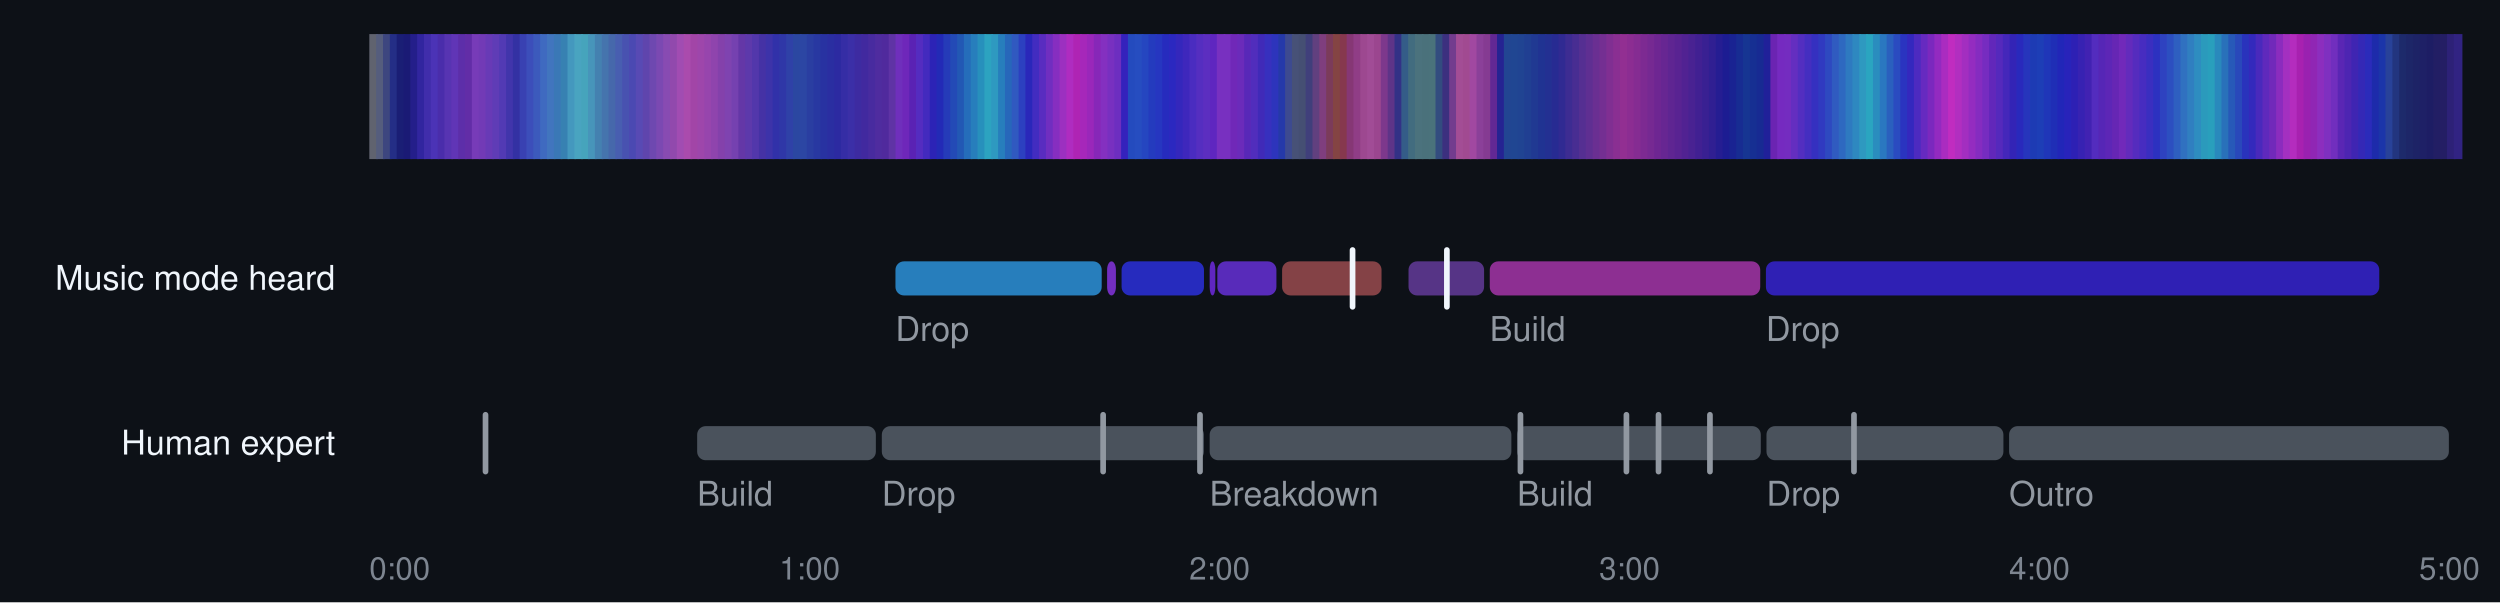
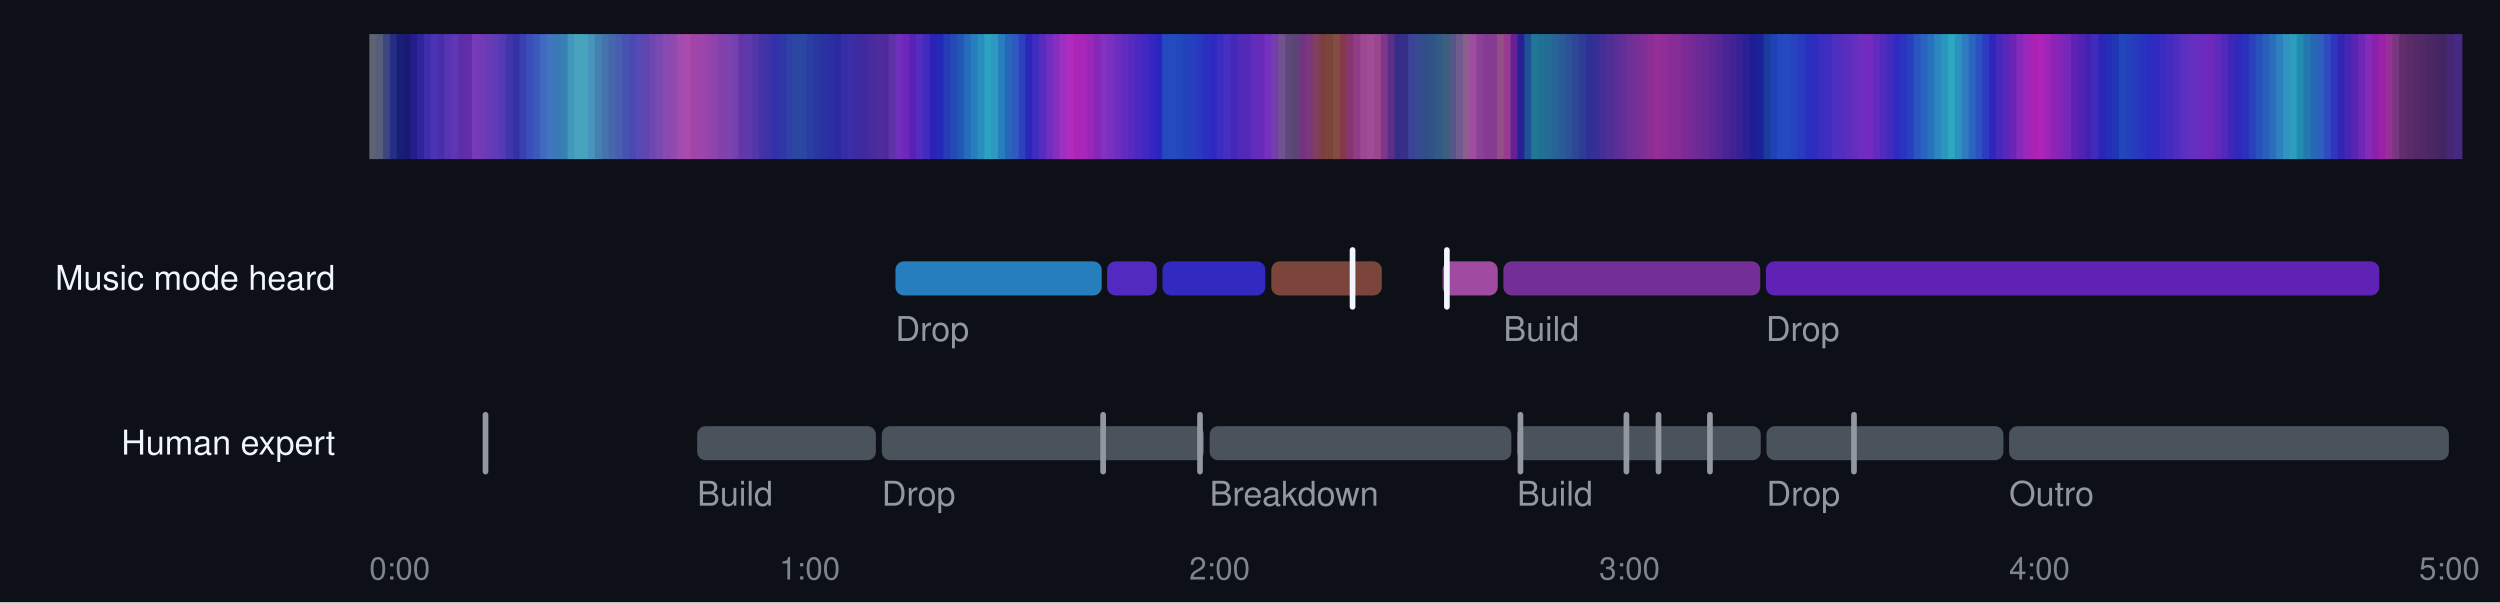
<svg xmlns="http://www.w3.org/2000/svg" width="880" height="212" viewBox="0 0 880 212" role="img" aria-label="Miss You: the light, music mode's sections and the human expert's marks">
  <style>text{font-family:-apple-system,BlinkMacSystemFont,'Segoe UI',Helvetica,Arial,sans-serif;fill:#9198a1} .ink{fill:#f0f6fc} .muted{fill:#7d8590}</style>
  <rect width="880" height="212" fill="#0d1117" />
  <g>
    <rect x="130.00" y="12" width="3.01" height="44" fill="#60636f" />
    <rect x="132.41" y="12" width="3.01" height="44" fill="#555d7d" />
    <rect x="134.81" y="12" width="3.01" height="44" fill="#3d467f" />
    <rect x="137.22" y="12" width="3.01" height="44" fill="#242e86" />
    <rect x="139.62" y="12" width="3.01" height="44" fill="#1a1e75" />
    <rect x="142.03" y="12" width="3.01" height="44" fill="#1a1a75" />
    <rect x="144.43" y="12" width="3.01" height="44" fill="#241e8a" />
    <rect x="146.84" y="12" width="3.01" height="44" fill="#31259f" />
    <rect x="149.25" y="12" width="3.01" height="44" fill="#402dab" />
    <rect x="151.65" y="12" width="3.01" height="44" fill="#4b33b6" />
    <rect x="154.06" y="12" width="3.01" height="44" fill="#4a2dab" />
    <rect x="156.46" y="12" width="3.01" height="44" fill="#5734b2" />
    <rect x="158.87" y="12" width="3.01" height="44" fill="#6035b6" />
    <rect x="161.27" y="12" width="3.01" height="44" fill="#5d2ea9" />
    <rect x="163.68" y="12" width="3.01" height="44" fill="#622da7" />
    <rect x="166.09" y="12" width="3.01" height="44" fill="#773bb8" />
    <rect x="168.49" y="12" width="3.01" height="44" fill="#723ab6" />
    <rect x="170.90" y="12" width="3.01" height="44" fill="#683ab6" />
    <rect x="173.30" y="12" width="3.01" height="44" fill="#5f3cb6" />
    <rect x="175.71" y="12" width="3.01" height="44" fill="#523ab4" />
    <rect x="178.12" y="12" width="3.01" height="44" fill="#4135ab" />
    <rect x="180.52" y="12" width="3.01" height="44" fill="#3331a3" />
    <rect x="182.93" y="12" width="3.01" height="44" fill="#3941b2" />
    <rect x="185.33" y="12" width="3.01" height="44" fill="#3c4eba" />
    <rect x="187.74" y="12" width="3.01" height="44" fill="#3c5abc" />
    <rect x="190.14" y="12" width="3.01" height="44" fill="#3f6ac0" />
    <rect x="192.55" y="12" width="3.01" height="44" fill="#4175be" />
    <rect x="194.96" y="12" width="3.01" height="44" fill="#3a78b6" />
    <rect x="197.36" y="12" width="3.01" height="44" fill="#3781b2" />
    <rect x="199.77" y="12" width="3.01" height="44" fill="#4498be" />
    <rect x="202.17" y="12" width="3.01" height="44" fill="#49a4c0" />
    <rect x="204.58" y="12" width="3.01" height="44" fill="#46a4bc" />
    <rect x="206.98" y="12" width="3.01" height="44" fill="#4795ba" />
    <rect x="209.39" y="12" width="3.01" height="44" fill="#4481b0" />
    <rect x="211.80" y="12" width="3.01" height="44" fill="#4574ad" />
    <rect x="214.20" y="12" width="3.01" height="44" fill="#4668ab" />
    <rect x="216.61" y="12" width="3.01" height="44" fill="#485eb0" />
    <rect x="219.01" y="12" width="3.01" height="44" fill="#4852b0" />
    <rect x="221.42" y="12" width="3.01" height="44" fill="#4b49b2" />
    <rect x="223.82" y="12" width="3.01" height="44" fill="#584ab4" />
    <rect x="226.23" y="12" width="3.01" height="44" fill="#5f45ad" />
    <rect x="228.64" y="12" width="3.01" height="44" fill="#6e48b0" />
    <rect x="231.04" y="12" width="3.01" height="44" fill="#7b49b2" />
    <rect x="233.45" y="12" width="3.01" height="44" fill="#884bb2" />
    <rect x="235.85" y="12" width="3.01" height="44" fill="#9149ad" />
    <rect x="238.26" y="12" width="3.01" height="44" fill="#a14cb2" />
    <rect x="240.67" y="12" width="3.01" height="44" fill="#aa4bad" />
    <rect x="243.07" y="12" width="3.01" height="44" fill="#a245a7" />
    <rect x="245.48" y="12" width="3.01" height="44" fill="#9e46ab" />
    <rect x="247.88" y="12" width="3.01" height="44" fill="#9745ad" />
    <rect x="250.29" y="12" width="3.01" height="44" fill="#8f44ad" />
    <rect x="252.69" y="12" width="3.01" height="44" fill="#8441ab" />
    <rect x="255.10" y="12" width="3.01" height="44" fill="#7f43b0" />
    <rect x="257.51" y="12" width="3.01" height="44" fill="#7541b0" />
    <rect x="259.91" y="12" width="3.01" height="44" fill="#6437a7" />
    <rect x="262.32" y="12" width="3.01" height="44" fill="#5d39ab" />
    <rect x="264.72" y="12" width="3.01" height="44" fill="#5237ab" />
    <rect x="267.13" y="12" width="3.01" height="44" fill="#4532a5" />
    <rect x="269.53" y="12" width="3.01" height="44" fill="#3d33a9" />
    <rect x="271.94" y="12" width="3.01" height="44" fill="#3131a9" />
    <rect x="274.35" y="12" width="3.01" height="44" fill="#2f37a7" />
    <rect x="276.75" y="12" width="3.01" height="44" fill="#2f41a7" />
    <rect x="279.16" y="12" width="3.01" height="44" fill="#2b47a1" />
    <rect x="281.56" y="12" width="3.01" height="44" fill="#2c46a3" />
    <rect x="283.97" y="12" width="3.01" height="44" fill="#2a3ea1" />
    <rect x="286.37" y="12" width="3.01" height="44" fill="#2838a1" />
    <rect x="288.78" y="12" width="3.01" height="44" fill="#2832a1" />
    <rect x="291.19" y="12" width="3.01" height="44" fill="#2a2ea1" />
    <rect x="293.59" y="12" width="3.01" height="44" fill="#2c2aa1" />
    <rect x="296.00" y="12" width="3.01" height="44" fill="#352da5" />
    <rect x="298.40" y="12" width="3.01" height="44" fill="#3b2fa7" />
    <rect x="300.81" y="12" width="3.01" height="44" fill="#3d2ba1" />
    <rect x="303.22" y="12" width="3.01" height="44" fill="#41299f" />
    <rect x="305.62" y="12" width="3.01" height="44" fill="#482b9f" />
    <rect x="308.03" y="12" width="3.01" height="44" fill="#4f2c9f" />
    <rect x="310.43" y="12" width="3.01" height="44" fill="#502a9d" />
    <rect x="312.84" y="12" width="3.01" height="44" fill="#5f33a5" />
    <rect x="315.24" y="12" width="3.01" height="44" fill="#6f2fbc" />
    <rect x="317.65" y="12" width="3.01" height="44" fill="#6e27ba" />
    <rect x="320.06" y="12" width="3.01" height="44" fill="#5a22b4" />
    <rect x="322.46" y="12" width="3.01" height="44" fill="#542cc0" />
    <rect x="324.87" y="12" width="3.01" height="44" fill="#432abe" />
    <rect x="327.27" y="12" width="3.01" height="44" fill="#2c23b6" />
    <rect x="329.68" y="12" width="3.01" height="44" fill="#232ab6" />
    <rect x="332.08" y="12" width="3.01" height="44" fill="#253bb8" />
    <rect x="334.49" y="12" width="3.01" height="44" fill="#234ab6" />
    <rect x="336.90" y="12" width="3.01" height="44" fill="#2258b4" />
    <rect x="339.30" y="12" width="3.01" height="44" fill="#256dba" />
    <rect x="341.71" y="12" width="3.01" height="44" fill="#277ebc" />
    <rect x="344.11" y="12" width="3.01" height="44" fill="#2790bc" />
    <rect x="346.52" y="12" width="3.01" height="44" fill="#2ca3c0" />
    <rect x="348.92" y="12" width="3.01" height="44" fill="#2e99c0" />
    <rect x="351.33" y="12" width="3.01" height="44" fill="#277ebc" />
    <rect x="353.74" y="12" width="3.01" height="44" fill="#2767ba" />
    <rect x="356.14" y="12" width="3.01" height="44" fill="#3059c0" />
    <rect x="358.55" y="12" width="3.01" height="44" fill="#2c40c0" />
    <rect x="360.95" y="12" width="3.01" height="44" fill="#2a27ba" />
    <rect x="363.36" y="12" width="3.01" height="44" fill="#422cc0" />
    <rect x="365.77" y="12" width="3.01" height="44" fill="#592cc0" />
    <rect x="368.17" y="12" width="3.01" height="44" fill="#702ec0" />
    <rect x="370.58" y="12" width="3.01" height="44" fill="#862ec0" />
    <rect x="372.98" y="12" width="3.01" height="44" fill="#9c30c0" />
    <rect x="375.39" y="12" width="3.01" height="44" fill="#af2cc0" />
    <rect x="377.79" y="12" width="3.01" height="44" fill="#af24b4" />
    <rect x="380.20" y="12" width="3.01" height="44" fill="#a627ba" />
    <rect x="382.61" y="12" width="3.01" height="44" fill="#9a27ba" />
    <rect x="385.01" y="12" width="3.01" height="44" fill="#8727b8" />
    <rect x="387.42" y="12" width="3.01" height="44" fill="#8430c0" />
    <rect x="389.82" y="12" width="3.01" height="44" fill="#7830c0" />
    <rect x="392.23" y="12" width="3.01" height="44" fill="#6d2ec0" />
-     <rect x="394.63" y="12" width="3.01" height="44" fill="#3422bc" />
-     <rect x="397.04" y="12" width="3.01" height="44" fill="#244bbe" />
-     <rect x="399.45" y="12" width="3.01" height="44" fill="#264dc0" />
-     <rect x="401.85" y="12" width="3.01" height="44" fill="#2546c0" />
-     <rect x="404.26" y="12" width="3.01" height="44" fill="#243bbe" />
-     <rect x="406.66" y="12" width="3.01" height="44" fill="#2636c0" />
-     <rect x="409.07" y="12" width="3.01" height="44" fill="#262bbe" />
-     <rect x="411.47" y="12" width="3.01" height="44" fill="#2b28c0" />
-     <rect x="413.88" y="12" width="3.01" height="44" fill="#3427bc" />
-     <rect x="416.29" y="12" width="3.01" height="44" fill="#3e27bc" />
-     <rect x="418.69" y="12" width="3.01" height="44" fill="#4a2cc0" />
-     <rect x="421.10" y="12" width="3.01" height="44" fill="#552ec0" />
-     <rect x="423.50" y="12" width="3.01" height="44" fill="#5c2ec0" />
-     <rect x="425.91" y="12" width="3.01" height="44" fill="#5f26c0" />
-     <rect x="428.32" y="12" width="3.01" height="44" fill="#7830c0" />
-     <rect x="430.72" y="12" width="3.01" height="44" fill="#7830c0" />
-     <rect x="433.13" y="12" width="3.01" height="44" fill="#7028b8" />
-     <rect x="435.53" y="12" width="3.01" height="44" fill="#6b2bba" />
-     <rect x="437.94" y="12" width="3.01" height="44" fill="#5828b8" />
-     <rect x="440.34" y="12" width="3.01" height="44" fill="#512dbc" />
-     <rect x="442.75" y="12" width="3.01" height="44" fill="#402ab8" />
-     <rect x="445.16" y="12" width="3.01" height="44" fill="#3730be" />
-     <rect x="447.56" y="12" width="3.01" height="44" fill="#2d34bc" />
-     <rect x="449.97" y="12" width="3.01" height="44" fill="#2539a9" />
-     <rect x="452.37" y="12" width="3.01" height="44" fill="#3d4a90" />
-     <rect x="454.78" y="12" width="3.01" height="44" fill="#475177" />
-     <rect x="457.18" y="12" width="3.01" height="44" fill="#454f73" />
-     <rect x="459.59" y="12" width="3.01" height="44" fill="#403f7b" />
-     <rect x="462.00" y="12" width="3.01" height="44" fill="#61407f" />
-     <rect x="464.40" y="12" width="3.01" height="44" fill="#7f3e7e" />
-     <rect x="466.81" y="12" width="3.01" height="44" fill="#7b3b5a" />
-     <rect x="469.21" y="12" width="3.01" height="44" fill="#844443" />
-     <rect x="471.62" y="12" width="3.01" height="44" fill="#86384e" />
-     <rect x="474.02" y="12" width="3.01" height="44" fill="#863775" />
+     <rect x="394.63" y="12" width="3.01" height="44" fill="#632cc0" />
+     <rect x="397.04" y="12" width="3.01" height="44" fill="#572ac0" />
+     <rect x="399.45" y="12" width="3.01" height="44" fill="#4c28c0" />
+     <rect x="401.85" y="12" width="3.01" height="44" fill="#4228c0" />
+     <rect x="404.26" y="12" width="3.01" height="44" fill="#3626c0" />
+     <rect x="406.66" y="12" width="3.01" height="44" fill="#2a25c0" />
+     <rect x="409.07" y="12" width="3.01" height="44" fill="#2249be" />
+     <rect x="411.47" y="12" width="3.01" height="44" fill="#254bc0" />
+     <rect x="413.88" y="12" width="3.01" height="44" fill="#2248bc" />
+     <rect x="416.29" y="12" width="3.01" height="44" fill="#2243bc" />
+     <rect x="418.69" y="12" width="3.01" height="44" fill="#263ec0" />
+     <rect x="421.10" y="12" width="3.01" height="44" fill="#2838c0" />
+     <rect x="423.50" y="12" width="3.01" height="44" fill="#2a2fc0" />
+     <rect x="425.91" y="12" width="3.01" height="44" fill="#2d2ac0" />
+     <rect x="428.32" y="12" width="3.01" height="44" fill="#3a2ec0" />
+     <rect x="430.72" y="12" width="3.01" height="44" fill="#4630c0" />
+     <rect x="433.13" y="12" width="3.01" height="44" fill="#4528b8" />
+     <rect x="435.53" y="12" width="3.01" height="44" fill="#4f2bba" />
+     <rect x="437.94" y="12" width="3.01" height="44" fill="#5628b8" />
+     <rect x="440.34" y="12" width="3.01" height="44" fill="#622dbc" />
+     <rect x="442.75" y="12" width="3.01" height="44" fill="#682ab8" />
+     <rect x="445.16" y="12" width="3.01" height="44" fill="#7430be" />
+     <rect x="447.56" y="12" width="3.01" height="44" fill="#743fab" />
+     <rect x="449.97" y="12" width="3.01" height="44" fill="#715392" />
+     <rect x="452.37" y="12" width="3.01" height="44" fill="#5e4979" />
+     <rect x="454.78" y="12" width="3.01" height="44" fill="#5a4575" />
+     <rect x="457.18" y="12" width="3.01" height="44" fill="#723482" />
+     <rect x="459.59" y="12" width="3.01" height="44" fill="#7a377b" />
+     <rect x="462.00" y="12" width="3.01" height="44" fill="#7f4060" />
+     <rect x="464.40" y="12" width="3.01" height="44" fill="#7f3e40" />
+     <rect x="466.81" y="12" width="3.01" height="44" fill="#7b453b" />
+     <rect x="469.21" y="12" width="3.01" height="44" fill="#844d43" />
+     <rect x="471.62" y="12" width="3.01" height="44" fill="#86384c" />
+     <rect x="474.02" y="12" width="3.01" height="44" fill="#863772" />
    <rect x="476.43" y="12" width="3.01" height="44" fill="#903d86" />
    <rect x="478.84" y="12" width="3.01" height="44" fill="#9d4890" />
    <rect x="481.24" y="12" width="3.01" height="44" fill="#a14c96" />
    <rect x="483.65" y="12" width="3.01" height="44" fill="#9b468f" />
    <rect x="486.05" y="12" width="3.01" height="44" fill="#7d388c" />
-     <rect x="488.46" y="12" width="3.01" height="44" fill="#5e3488" />
-     <rect x="490.87" y="12" width="3.01" height="44" fill="#333186" />
-     <rect x="493.27" y="12" width="3.01" height="44" fill="#345c88" />
-     <rect x="495.68" y="12" width="3.01" height="44" fill="#426c7f" />
-     <rect x="498.08" y="12" width="3.01" height="44" fill="#4b727d" />
-     <rect x="500.49" y="12" width="3.01" height="44" fill="#4a717b" />
-     <rect x="502.89" y="12" width="3.01" height="44" fill="#4a727b" />
-     <rect x="505.30" y="12" width="3.01" height="44" fill="#334c7f" />
-     <rect x="507.71" y="12" width="3.01" height="44" fill="#3c307f" />
-     <rect x="510.11" y="12" width="3.01" height="44" fill="#733c8e" />
-     <rect x="512.52" y="12" width="3.01" height="44" fill="#a34d95" />
-     <rect x="514.92" y="12" width="3.01" height="44" fill="#a14a91" />
-     <rect x="517.33" y="12" width="3.01" height="44" fill="#a148a1" />
+     <rect x="488.46" y="12" width="3.01" height="44" fill="#5b2e88" />
+     <rect x="490.87" y="12" width="3.01" height="44" fill="#362d86" />
+     <rect x="493.27" y="12" width="3.01" height="44" fill="#373088" />
+     <rect x="495.68" y="12" width="3.01" height="44" fill="#3b4399" />
+     <rect x="498.08" y="12" width="3.01" height="44" fill="#374c90" />
+     <rect x="500.49" y="12" width="3.01" height="44" fill="#314e88" />
+     <rect x="502.89" y="12" width="3.01" height="44" fill="#305486" />
+     <rect x="505.30" y="12" width="3.01" height="44" fill="#305b86" />
+     <rect x="507.71" y="12" width="3.01" height="44" fill="#3c5f7d" />
+     <rect x="510.11" y="12" width="3.01" height="44" fill="#545886" />
+     <rect x="512.52" y="12" width="3.01" height="44" fill="#705b8e" />
+     <rect x="514.92" y="12" width="3.01" height="44" fill="#8c5e90" />
+     <rect x="517.33" y="12" width="3.01" height="44" fill="#a14aa1" />
    <rect x="519.73" y="12" width="3.01" height="44" fill="#8b4099" />
    <rect x="522.14" y="12" width="3.01" height="44" fill="#853b92" />
-     <rect x="524.55" y="12" width="3.01" height="44" fill="#622894" />
-     <rect x="526.95" y="12" width="3.01" height="44" fill="#252392" />
-     <rect x="529.36" y="12" width="3.01" height="44" fill="#224592" />
-     <rect x="531.76" y="12" width="3.01" height="44" fill="#204692" />
-     <rect x="534.17" y="12" width="3.01" height="44" fill="#204492" />
-     <rect x="536.57" y="12" width="3.01" height="44" fill="#203f92" />
-     <rect x="538.98" y="12" width="3.01" height="44" fill="#203992" />
-     <rect x="541.39" y="12" width="3.01" height="44" fill="#203392" />
-     <rect x="543.79" y="12" width="3.01" height="44" fill="#233092" />
-     <rect x="546.20" y="12" width="3.01" height="44" fill="#272b92" />
-     <rect x="548.60" y="12" width="3.01" height="44" fill="#302a92" />
-     <rect x="551.01" y="12" width="3.01" height="44" fill="#3d2c92" />
-     <rect x="553.42" y="12" width="3.01" height="44" fill="#482d92" />
-     <rect x="555.82" y="12" width="3.01" height="44" fill="#552f92" />
-     <rect x="558.23" y="12" width="3.01" height="44" fill="#5f2f92" />
-     <rect x="560.63" y="12" width="3.01" height="44" fill="#6a2f92" />
-     <rect x="563.04" y="12" width="3.01" height="44" fill="#742f92" />
-     <rect x="565.44" y="12" width="3.01" height="44" fill="#802f92" />
-     <rect x="567.85" y="12" width="3.01" height="44" fill="#8a2f92" />
-     <rect x="570.26" y="12" width="3.01" height="44" fill="#922f92" />
-     <rect x="572.66" y="12" width="3.01" height="44" fill="#8c2d92" />
-     <rect x="575.07" y="12" width="3.01" height="44" fill="#852c92" />
-     <rect x="577.47" y="12" width="3.01" height="44" fill="#7d2a92" />
-     <rect x="579.88" y="12" width="3.01" height="44" fill="#762992" />
-     <rect x="582.28" y="12" width="3.01" height="44" fill="#6e2692" />
-     <rect x="584.69" y="12" width="3.01" height="44" fill="#672692" />
-     <rect x="587.10" y="12" width="3.01" height="44" fill="#5f2592" />
-     <rect x="589.50" y="12" width="3.01" height="44" fill="#592392" />
-     <rect x="591.91" y="12" width="3.01" height="44" fill="#512292" />
-     <rect x="594.31" y="12" width="3.01" height="44" fill="#492292" />
-     <rect x="596.72" y="12" width="3.01" height="44" fill="#412092" />
-     <rect x="599.12" y="12" width="3.01" height="44" fill="#392092" />
-     <rect x="601.53" y="12" width="3.01" height="44" fill="#301f92" />
-     <rect x="603.94" y="12" width="3.01" height="44" fill="#251d92" />
-     <rect x="606.34" y="12" width="3.01" height="44" fill="#1c1c92" />
-     <rect x="608.75" y="12" width="3.01" height="44" fill="#192392" />
-     <rect x="611.15" y="12" width="3.01" height="44" fill="#172c92" />
-     <rect x="613.56" y="12" width="3.01" height="44" fill="#163592" />
-     <rect x="615.97" y="12" width="3.01" height="44" fill="#162f92" />
-     <rect x="618.37" y="12" width="3.01" height="44" fill="#172a92" />
-     <rect x="620.78" y="12" width="3.01" height="44" fill="#202099" />
-     <rect x="623.18" y="12" width="3.01" height="44" fill="#6b24b2" />
-     <rect x="625.59" y="12" width="3.01" height="44" fill="#752ac0" />
-     <rect x="627.99" y="12" width="3.01" height="44" fill="#742cc0" />
-     <rect x="630.40" y="12" width="3.01" height="44" fill="#642ec0" />
-     <rect x="632.81" y="12" width="3.01" height="44" fill="#532ec0" />
-     <rect x="635.21" y="12" width="3.01" height="44" fill="#442ec0" />
-     <rect x="637.62" y="12" width="3.01" height="44" fill="#3530c0" />
-     <rect x="640.02" y="12" width="3.01" height="44" fill="#303ac0" />
-     <rect x="642.43" y="12" width="3.01" height="44" fill="#2e49c0" />
-     <rect x="644.83" y="12" width="3.01" height="44" fill="#305bc0" />
-     <rect x="647.24" y="12" width="3.01" height="44" fill="#2e69c0" />
-     <rect x="649.65" y="12" width="3.01" height="44" fill="#2e7ac0" />
-     <rect x="652.05" y="12" width="3.01" height="44" fill="#2e88c0" />
-     <rect x="654.46" y="12" width="3.01" height="44" fill="#2e99c0" />
-     <rect x="656.86" y="12" width="3.01" height="44" fill="#2aa5c0" />
-     <rect x="659.27" y="12" width="3.01" height="44" fill="#2a8dbe" />
-     <rect x="661.67" y="12" width="3.01" height="44" fill="#2a78c0" />
-     <rect x="664.08" y="12" width="3.01" height="44" fill="#2a60be" />
-     <rect x="666.49" y="12" width="3.01" height="44" fill="#2a4bc0" />
+     <rect x="524.55" y="12" width="3.01" height="44" fill="#843b92" />
+     <rect x="526.95" y="12" width="3.01" height="44" fill="#964e87" />
+     <rect x="529.36" y="12" width="3.01" height="44" fill="#963b90" />
+     <rect x="531.76" y="12" width="3.01" height="44" fill="#642196" />
+     <rect x="534.17" y="12" width="3.01" height="44" fill="#282096" />
+     <rect x="536.57" y="12" width="3.01" height="44" fill="#205196" />
+     <rect x="538.98" y="12" width="3.01" height="44" fill="#207796" />
+     <rect x="541.39" y="12" width="3.01" height="44" fill="#207196" />
+     <rect x="543.79" y="12" width="3.01" height="44" fill="#246b96" />
+     <rect x="546.20" y="12" width="3.01" height="44" fill="#276496" />
+     <rect x="548.60" y="12" width="3.01" height="44" fill="#2a5b96" />
+     <rect x="551.01" y="12" width="3.01" height="44" fill="#2c5196" />
+     <rect x="553.42" y="12" width="3.01" height="44" fill="#2d4796" />
+     <rect x="555.82" y="12" width="3.01" height="44" fill="#2f3c96" />
+     <rect x="558.23" y="12" width="3.01" height="44" fill="#2f3096" />
+     <rect x="560.63" y="12" width="3.01" height="44" fill="#372f96" />
+     <rect x="563.04" y="12" width="3.01" height="44" fill="#432f96" />
+     <rect x="565.44" y="12" width="3.01" height="44" fill="#4e2f96" />
+     <rect x="567.85" y="12" width="3.01" height="44" fill="#582f96" />
+     <rect x="570.26" y="12" width="3.01" height="44" fill="#632f96" />
+     <rect x="572.66" y="12" width="3.01" height="44" fill="#6e3096" />
+     <rect x="575.07" y="12" width="3.01" height="44" fill="#772f96" />
+     <rect x="577.47" y="12" width="3.01" height="44" fill="#802f96" />
+     <rect x="579.88" y="12" width="3.01" height="44" fill="#8a2f96" />
+     <rect x="582.28" y="12" width="3.01" height="44" fill="#952f96" />
+     <rect x="584.69" y="12" width="3.01" height="44" fill="#912d96" />
+     <rect x="587.10" y="12" width="3.01" height="44" fill="#8a2c96" />
+     <rect x="589.50" y="12" width="3.01" height="44" fill="#852c96" />
+     <rect x="591.91" y="12" width="3.01" height="44" fill="#7d2a96" />
+     <rect x="594.31" y="12" width="3.01" height="44" fill="#762a96" />
+     <rect x="596.72" y="12" width="3.01" height="44" fill="#6e2996" />
+     <rect x="599.12" y="12" width="3.01" height="44" fill="#672996" />
+     <rect x="601.53" y="12" width="3.01" height="44" fill="#5f2796" />
+     <rect x="603.94" y="12" width="3.01" height="44" fill="#552696" />
+     <rect x="606.34" y="12" width="3.01" height="44" fill="#4a2496" />
+     <rect x="608.75" y="12" width="3.01" height="44" fill="#412396" />
+     <rect x="611.15" y="12" width="3.01" height="44" fill="#372196" />
+     <rect x="613.56" y="12" width="3.01" height="44" fill="#2b2096" />
+     <rect x="615.97" y="12" width="3.01" height="44" fill="#1f1d96" />
+     <rect x="618.37" y="12" width="3.01" height="44" fill="#1b2196" />
+     <rect x="620.78" y="12" width="3.01" height="44" fill="#1b3b9d" />
+     <rect x="623.18" y="12" width="3.01" height="44" fill="#1d43b6" />
+     <rect x="625.59" y="12" width="3.01" height="44" fill="#234ac0" />
+     <rect x="627.99" y="12" width="3.01" height="44" fill="#2549c0" />
+     <rect x="630.40" y="12" width="3.01" height="44" fill="#2842c0" />
+     <rect x="632.81" y="12" width="3.01" height="44" fill="#283ac0" />
+     <rect x="635.21" y="12" width="3.01" height="44" fill="#2830c0" />
+     <rect x="637.62" y="12" width="3.01" height="44" fill="#2f2cc0" />
+     <rect x="640.02" y="12" width="3.01" height="44" fill="#382ec0" />
+     <rect x="642.43" y="12" width="3.01" height="44" fill="#402cc0" />
+     <rect x="644.83" y="12" width="3.01" height="44" fill="#4d30c0" />
+     <rect x="647.24" y="12" width="3.01" height="44" fill="#552ec0" />
+     <rect x="649.65" y="12" width="3.01" height="44" fill="#5c2ec0" />
+     <rect x="652.05" y="12" width="3.01" height="44" fill="#662ec0" />
+     <rect x="654.46" y="12" width="3.01" height="44" fill="#702ec0" />
+     <rect x="656.86" y="12" width="3.01" height="44" fill="#752ac0" />
+     <rect x="659.27" y="12" width="3.01" height="44" fill="#632abe" />
+     <rect x="661.67" y="12" width="3.01" height="44" fill="#522ac0" />
+     <rect x="664.08" y="12" width="3.01" height="44" fill="#432abe" />
+     <rect x="666.49" y="12" width="3.01" height="44" fill="#322ac0" />
    <rect x="668.89" y="12" width="3.01" height="44" fill="#2a34c0" />
-     <rect x="671.30" y="12" width="3.01" height="44" fill="#3428be" />
-     <rect x="673.70" y="12" width="3.01" height="44" fill="#4d2ac0" />
-     <rect x="676.11" y="12" width="3.01" height="44" fill="#662ac0" />
-     <rect x="678.52" y="12" width="3.01" height="44" fill="#7b28be" />
-     <rect x="680.92" y="12" width="3.01" height="44" fill="#932ac0" />
-     <rect x="683.33" y="12" width="3.01" height="44" fill="#aa2cc0" />
-     <rect x="685.73" y="12" width="3.01" height="44" fill="#c02cc0" />
-     <rect x="688.14" y="12" width="3.01" height="44" fill="#b22ec0" />
-     <rect x="690.54" y="12" width="3.01" height="44" fill="#a32ec0" />
-     <rect x="692.95" y="12" width="3.01" height="44" fill="#942cc0" />
-     <rect x="695.36" y="12" width="3.01" height="44" fill="#852cc0" />
-     <rect x="697.76" y="12" width="3.01" height="44" fill="#762cc0" />
-     <rect x="700.17" y="12" width="3.01" height="44" fill="#6227ba" />
-     <rect x="702.57" y="12" width="3.01" height="44" fill="#5529bc" />
-     <rect x="704.98" y="12" width="3.01" height="44" fill="#4427ba" />
-     <rect x="707.38" y="12" width="3.01" height="44" fill="#3324b6" />
-     <rect x="709.79" y="12" width="3.01" height="44" fill="#2929bc" />
-     <rect x="712.20" y="12" width="3.01" height="44" fill="#2635bc" />
-     <rect x="714.60" y="12" width="3.01" height="44" fill="#1d3bb4" />
-     <rect x="717.01" y="12" width="3.01" height="44" fill="#1d3eb6" />
-     <rect x="719.41" y="12" width="3.01" height="44" fill="#1f36b8" />
-     <rect x="721.82" y="12" width="3.01" height="44" fill="#1f2eb6" />
-     <rect x="724.22" y="12" width="3.01" height="44" fill="#2126b8" />
-     <rect x="726.63" y="12" width="3.01" height="44" fill="#2823ba" />
-     <rect x="729.04" y="12" width="3.01" height="44" fill="#2d20b4" />
-     <rect x="731.44" y="12" width="3.01" height="44" fill="#3722b2" />
-     <rect x="733.85" y="12" width="3.01" height="44" fill="#4122b2" />
-     <rect x="736.25" y="12" width="3.01" height="44" fill="#532cbe" />
-     <rect x="738.66" y="12" width="3.01" height="44" fill="#5626b6" />
-     <rect x="741.07" y="12" width="3.01" height="44" fill="#5d26b6" />
-     <rect x="743.47" y="12" width="3.01" height="44" fill="#6626b4" />
-     <rect x="745.88" y="12" width="3.01" height="44" fill="#7129ba" />
-     <rect x="748.28" y="12" width="3.01" height="44" fill="#632bbc" />
-     <rect x="750.69" y="12" width="3.01" height="44" fill="#552cbe" />
-     <rect x="753.09" y="12" width="3.01" height="44" fill="#472cc0" />
-     <rect x="755.50" y="12" width="3.01" height="44" fill="#3a2ec0" />
-     <rect x="757.91" y="12" width="3.01" height="44" fill="#2c31c0" />
-     <rect x="760.31" y="12" width="3.01" height="44" fill="#2e42c0" />
-     <rect x="762.72" y="12" width="3.01" height="44" fill="#2c4fc0" />
-     <rect x="765.12" y="12" width="3.01" height="44" fill="#2e5fc0" />
-     <rect x="767.53" y="12" width="3.01" height="44" fill="#3071c0" />
-     <rect x="769.93" y="12" width="3.01" height="44" fill="#307fc0" />
-     <rect x="772.34" y="12" width="3.01" height="44" fill="#2e8dc0" />
-     <rect x="774.75" y="12" width="3.01" height="44" fill="#2b9abc" />
-     <rect x="777.15" y="12" width="3.01" height="44" fill="#299fbc" />
-     <rect x="779.56" y="12" width="3.01" height="44" fill="#2989bc" />
-     <rect x="781.96" y="12" width="3.01" height="44" fill="#2971ba" />
-     <rect x="784.37" y="12" width="3.01" height="44" fill="#2759b8" />
-     <rect x="786.77" y="12" width="3.01" height="44" fill="#2948ba" />
-     <rect x="789.18" y="12" width="3.01" height="44" fill="#2933bc" />
-     <rect x="791.59" y="12" width="3.01" height="44" fill="#3329bc" />
-     <rect x="793.99" y="12" width="3.01" height="44" fill="#4929bc" />
-     <rect x="796.40" y="12" width="3.01" height="44" fill="#5f29bc" />
-     <rect x="798.80" y="12" width="3.01" height="44" fill="#7129ba" />
-     <rect x="801.21" y="12" width="3.01" height="44" fill="#8b2cbe" />
-     <rect x="803.62" y="12" width="3.01" height="44" fill="#a330c0" />
-     <rect x="806.02" y="12" width="3.01" height="44" fill="#b42cbe" />
-     <rect x="808.43" y="12" width="3.01" height="44" fill="#a821b0" />
-     <rect x="810.83" y="12" width="3.01" height="44" fill="#9a21b0" />
-     <rect x="813.24" y="12" width="3.01" height="44" fill="#9026b4" />
-     <rect x="815.64" y="12" width="3.01" height="44" fill="#8c2ebe" />
-     <rect x="818.05" y="12" width="3.01" height="44" fill="#7f30c0" />
-     <rect x="820.46" y="12" width="3.01" height="44" fill="#712ebe" />
-     <rect x="822.86" y="12" width="3.01" height="44" fill="#5a26b4" />
-     <rect x="825.27" y="12" width="3.01" height="44" fill="#4d25b2" />
-     <rect x="827.67" y="12" width="3.01" height="44" fill="#3f25b2" />
-     <rect x="830.08" y="12" width="3.01" height="44" fill="#3428b6" />
-     <rect x="832.48" y="12" width="3.01" height="44" fill="#2b2bba" />
-     <rect x="834.89" y="12" width="3.01" height="44" fill="#1d2bab" />
-     <rect x="837.30" y="12" width="3.01" height="44" fill="#1b35a9" />
-     <rect x="839.70" y="12" width="3.01" height="44" fill="#284299" />
-     <rect x="842.11" y="12" width="3.01" height="44" fill="#22357f" />
-     <rect x="844.51" y="12" width="3.01" height="44" fill="#1d2a6b" />
-     <rect x="846.92" y="12" width="3.01" height="44" fill="#1d2668" />
-     <rect x="849.32" y="12" width="3.01" height="44" fill="#1d2366" />
-     <rect x="851.73" y="12" width="3.01" height="44" fill="#1e2066" />
-     <rect x="854.14" y="12" width="3.01" height="44" fill="#1d1d64" />
-     <rect x="856.54" y="12" width="3.01" height="44" fill="#221e64" />
-     <rect x="858.95" y="12" width="3.01" height="44" fill="#241e64" />
-     <rect x="861.35" y="12" width="3.01" height="44" fill="#2d2177" />
-     <rect x="863.76" y="12" width="3.01" height="44" fill="#312382" />
+     <rect x="671.30" y="12" width="3.01" height="44" fill="#2841be" />
+     <rect x="673.70" y="12" width="3.01" height="44" fill="#2a55c0" />
+     <rect x="676.11" y="12" width="3.01" height="44" fill="#2a64c0" />
+     <rect x="678.52" y="12" width="3.01" height="44" fill="#2873be" />
+     <rect x="680.92" y="12" width="3.01" height="44" fill="#2a87c0" />
+     <rect x="683.33" y="12" width="3.01" height="44" fill="#2c96c0" />
+     <rect x="685.73" y="12" width="3.01" height="44" fill="#2ca8c0" />
+     <rect x="688.14" y="12" width="3.01" height="44" fill="#2e92c0" />
+     <rect x="690.54" y="12" width="3.01" height="44" fill="#2e7cc0" />
+     <rect x="692.95" y="12" width="3.01" height="44" fill="#2c65c0" />
+     <rect x="695.36" y="12" width="3.01" height="44" fill="#2c51c0" />
+     <rect x="697.76" y="12" width="3.01" height="44" fill="#2c3bc0" />
+     <rect x="700.17" y="12" width="3.01" height="44" fill="#2e27ba" />
+     <rect x="702.57" y="12" width="3.01" height="44" fill="#4729bc" />
+     <rect x="704.98" y="12" width="3.01" height="44" fill="#5a27ba" />
+     <rect x="707.38" y="12" width="3.01" height="44" fill="#6d24b6" />
+     <rect x="709.79" y="12" width="3.01" height="44" fill="#8629bc" />
+     <rect x="712.20" y="12" width="3.01" height="44" fill="#9c27bc" />
+     <rect x="714.60" y="12" width="3.01" height="44" fill="#aa22b4" />
+     <rect x="717.01" y="12" width="3.01" height="44" fill="#af24b6" />
+     <rect x="719.41" y="12" width="3.01" height="44" fill="#9f25b8" />
+     <rect x="721.82" y="12" width="3.01" height="44" fill="#8f23b6" />
+     <rect x="724.22" y="12" width="3.01" height="44" fill="#8225b8" />
+     <rect x="726.63" y="12" width="3.01" height="44" fill="#7527ba" />
+     <rect x="729.04" y="12" width="3.01" height="44" fill="#6122b4" />
+     <rect x="731.44" y="12" width="3.01" height="44" fill="#5222b2" />
+     <rect x="733.85" y="12" width="3.01" height="44" fill="#4322b2" />
+     <rect x="736.25" y="12" width="3.01" height="44" fill="#3f2cbe" />
+     <rect x="738.66" y="12" width="3.01" height="44" fill="#2b26b6" />
+     <rect x="741.07" y="12" width="3.01" height="44" fill="#242eb6" />
+     <rect x="743.47" y="12" width="3.01" height="44" fill="#2036b4" />
+     <rect x="745.88" y="12" width="3.01" height="44" fill="#2148ba" />
+     <rect x="748.28" y="12" width="3.01" height="44" fill="#2440bc" />
+     <rect x="750.69" y="12" width="3.01" height="44" fill="#263abe" />
+     <rect x="753.09" y="12" width="3.01" height="44" fill="#2833c0" />
+     <rect x="755.50" y="12" width="3.01" height="44" fill="#2a2dc0" />
+     <rect x="757.91" y="12" width="3.01" height="44" fill="#322ac0" />
+     <rect x="760.31" y="12" width="3.01" height="44" fill="#3b2cc0" />
+     <rect x="762.72" y="12" width="3.01" height="44" fill="#452cc0" />
+     <rect x="765.12" y="12" width="3.01" height="44" fill="#4e2ec0" />
+     <rect x="767.53" y="12" width="3.01" height="44" fill="#5930c0" />
+     <rect x="769.93" y="12" width="3.01" height="44" fill="#6030c0" />
+     <rect x="772.34" y="12" width="3.01" height="44" fill="#692ec0" />
+     <rect x="774.75" y="12" width="3.01" height="44" fill="#6c2bbc" />
+     <rect x="777.15" y="12" width="3.01" height="44" fill="#6e29bc" />
+     <rect x="779.56" y="12" width="3.01" height="44" fill="#5f29bc" />
+     <rect x="781.96" y="12" width="3.01" height="44" fill="#5029ba" />
+     <rect x="784.37" y="12" width="3.01" height="44" fill="#3c27b8" />
+     <rect x="786.77" y="12" width="3.01" height="44" fill="#3029ba" />
+     <rect x="789.18" y="12" width="3.01" height="44" fill="#2931bc" />
+     <rect x="791.59" y="12" width="3.01" height="44" fill="#2942bc" />
+     <rect x="793.99" y="12" width="3.01" height="44" fill="#2951bc" />
+     <rect x="796.40" y="12" width="3.01" height="44" fill="#295fbc" />
+     <rect x="798.80" y="12" width="3.01" height="44" fill="#296fba" />
+     <rect x="801.21" y="12" width="3.01" height="44" fill="#2c81be" />
+     <rect x="803.62" y="12" width="3.01" height="44" fill="#3093c0" />
+     <rect x="806.02" y="12" width="3.01" height="44" fill="#2c9ebe" />
+     <rect x="808.43" y="12" width="3.01" height="44" fill="#218cb0" />
+     <rect x="810.83" y="12" width="3.01" height="44" fill="#2179b0" />
+     <rect x="813.24" y="12" width="3.01" height="44" fill="#2668b4" />
+     <rect x="815.64" y="12" width="3.01" height="44" fill="#2e5ebe" />
+     <rect x="818.05" y="12" width="3.01" height="44" fill="#304bc0" />
+     <rect x="820.46" y="12" width="3.01" height="44" fill="#2e35be" />
+     <rect x="822.86" y="12" width="3.01" height="44" fill="#3426b4" />
+     <rect x="825.27" y="12" width="3.01" height="44" fill="#4625b2" />
+     <rect x="827.67" y="12" width="3.01" height="44" fill="#5925b2" />
+     <rect x="830.08" y="12" width="3.01" height="44" fill="#6f28b6" />
+     <rect x="832.48" y="12" width="3.01" height="44" fill="#852bba" />
+     <rect x="834.89" y="12" width="3.01" height="44" fill="#8b21ab" />
+     <rect x="837.30" y="12" width="3.01" height="44" fill="#9c20a9" />
+     <rect x="839.70" y="12" width="3.01" height="44" fill="#973199" />
+     <rect x="842.11" y="12" width="3.01" height="44" fill="#79377f" />
+     <rect x="844.51" y="12" width="3.01" height="44" fill="#612d6b" />
+     <rect x="846.92" y="12" width="3.01" height="44" fill="#5b2b68" />
+     <rect x="849.32" y="12" width="3.01" height="44" fill="#552966" />
+     <rect x="851.73" y="12" width="3.01" height="44" fill="#512966" />
+     <rect x="854.14" y="12" width="3.01" height="44" fill="#4b2764" />
+     <rect x="856.54" y="12" width="3.01" height="44" fill="#462664" />
+     <rect x="858.95" y="12" width="3.01" height="44" fill="#422564" />
+     <rect x="861.35" y="12" width="3.01" height="44" fill="#452777" />
+     <rect x="863.76" y="12" width="3.01" height="44" fill="#472982" />
  </g>
  <text x="118" y="102" font-size="12" text-anchor="end" class="ink">Music mode heard</text>
  <text x="118" y="160" font-size="12" text-anchor="end" class="ink">Human expert</text>
  <rect x="315.2" y="92" width="72.6" height="12" rx="3" fill="#277ebc" />
  <text x="315.2" y="120" font-size="12">Drop</text>
-   <rect x="389.7" y="92" width="3.1" height="12" rx="3" fill="#722ec0" />
-   <rect x="394.8" y="92" width="29.0" height="12" rx="3" fill="#262bbe" />
-   <rect x="425.8" y="92" width="2.0" height="12" rx="3" fill="#5f26c0" />
-   <rect x="428.5" y="92" width="20.8" height="12" rx="3" fill="#582bba" />
-   <rect x="451.3" y="92" width="35.0" height="12" rx="3" fill="#844246" />
-   <rect x="495.8" y="92" width="26.6" height="12" rx="3" fill="#563486" />
-   <rect x="524.4" y="92" width="95.2" height="12" rx="3" fill="#8d2f92" />
-   <text x="524.4" y="120" font-size="12">Build</text>
-   <rect x="621.6" y="92" width="215.9" height="12" rx="3" fill="#2f20b4" />
+   <rect x="389.7" y="92" width="17.5" height="12" rx="3" fill="#522ac0" />
+   <rect x="409.2" y="92" width="36.2" height="12" rx="3" fill="#322ac0" />
+   <rect x="447.5" y="92" width="38.9" height="12" rx="3" fill="#7b453b" />
+   <rect x="507.8" y="92" width="19.4" height="12" rx="3" fill="#a14aa1" />
+   <rect x="529.2" y="92" width="90.4" height="12" rx="3" fill="#742f96" />
+   <text x="529.2" y="120" font-size="12">Build</text>
+   <rect x="621.6" y="92" width="215.9" height="12" rx="3" fill="#5f22b4" />
  <text x="621.6" y="120" font-size="12">Drop</text>
  <rect x="475.1" y="87" width="2" height="22" rx="1" fill="#f0f6fc" />
  <rect x="508.3" y="87" width="2" height="22" rx="1" fill="#f0f6fc" />
  <rect x="245.4" y="150" width="62.9" height="12" rx="3" fill="#4a525c" />
  <text x="245.4" y="178" font-size="12">Build</text>
  <rect x="310.4" y="150" width="113.4" height="12" rx="3" fill="#4a525c" />
  <text x="310.4" y="178" font-size="12">Drop</text>
  <rect x="425.8" y="150" width="106.2" height="12" rx="3" fill="#4a525c" />
  <text x="425.8" y="178" font-size="12">Breakdown</text>
  <rect x="534.0" y="150" width="85.8" height="12" rx="3" fill="#4a525c" />
  <text x="534.0" y="178" font-size="12">Build</text>
  <rect x="621.8" y="150" width="83.4" height="12" rx="3" fill="#4a525c" />
  <text x="621.8" y="178" font-size="12">Drop</text>
  <rect x="707.2" y="150" width="154.8" height="12" rx="3" fill="#4a525c" />
  <text x="707.2" y="178" font-size="12">Outro</text>
  <rect x="169.9" y="145" width="2" height="22" rx="1" fill="#9198a1" />
  <rect x="387.3" y="145" width="2" height="22" rx="1" fill="#9198a1" />
  <rect x="421.4" y="145" width="2" height="22" rx="1" fill="#9198a1" />
  <rect x="534.2" y="145" width="2" height="22" rx="1" fill="#9198a1" />
  <rect x="571.5" y="145" width="2" height="22" rx="1" fill="#9198a1" />
  <rect x="582.8" y="145" width="2" height="22" rx="1" fill="#9198a1" />
  <rect x="600.9" y="145" width="2" height="22" rx="1" fill="#9198a1" />
  <rect x="651.6" y="145" width="2" height="22" rx="1" fill="#9198a1" />
  <text x="130.0" y="204" font-size="11" class="muted">0:00</text>
  <text x="274.3" y="204" font-size="11" class="muted">1:00</text>
  <text x="418.6" y="204" font-size="11" class="muted">2:00</text>
  <text x="562.9" y="204" font-size="11" class="muted">3:00</text>
  <text x="707.2" y="204" font-size="11" class="muted">4:00</text>
  <text x="851.5" y="204" font-size="11" class="muted">5:00</text>
</svg>
